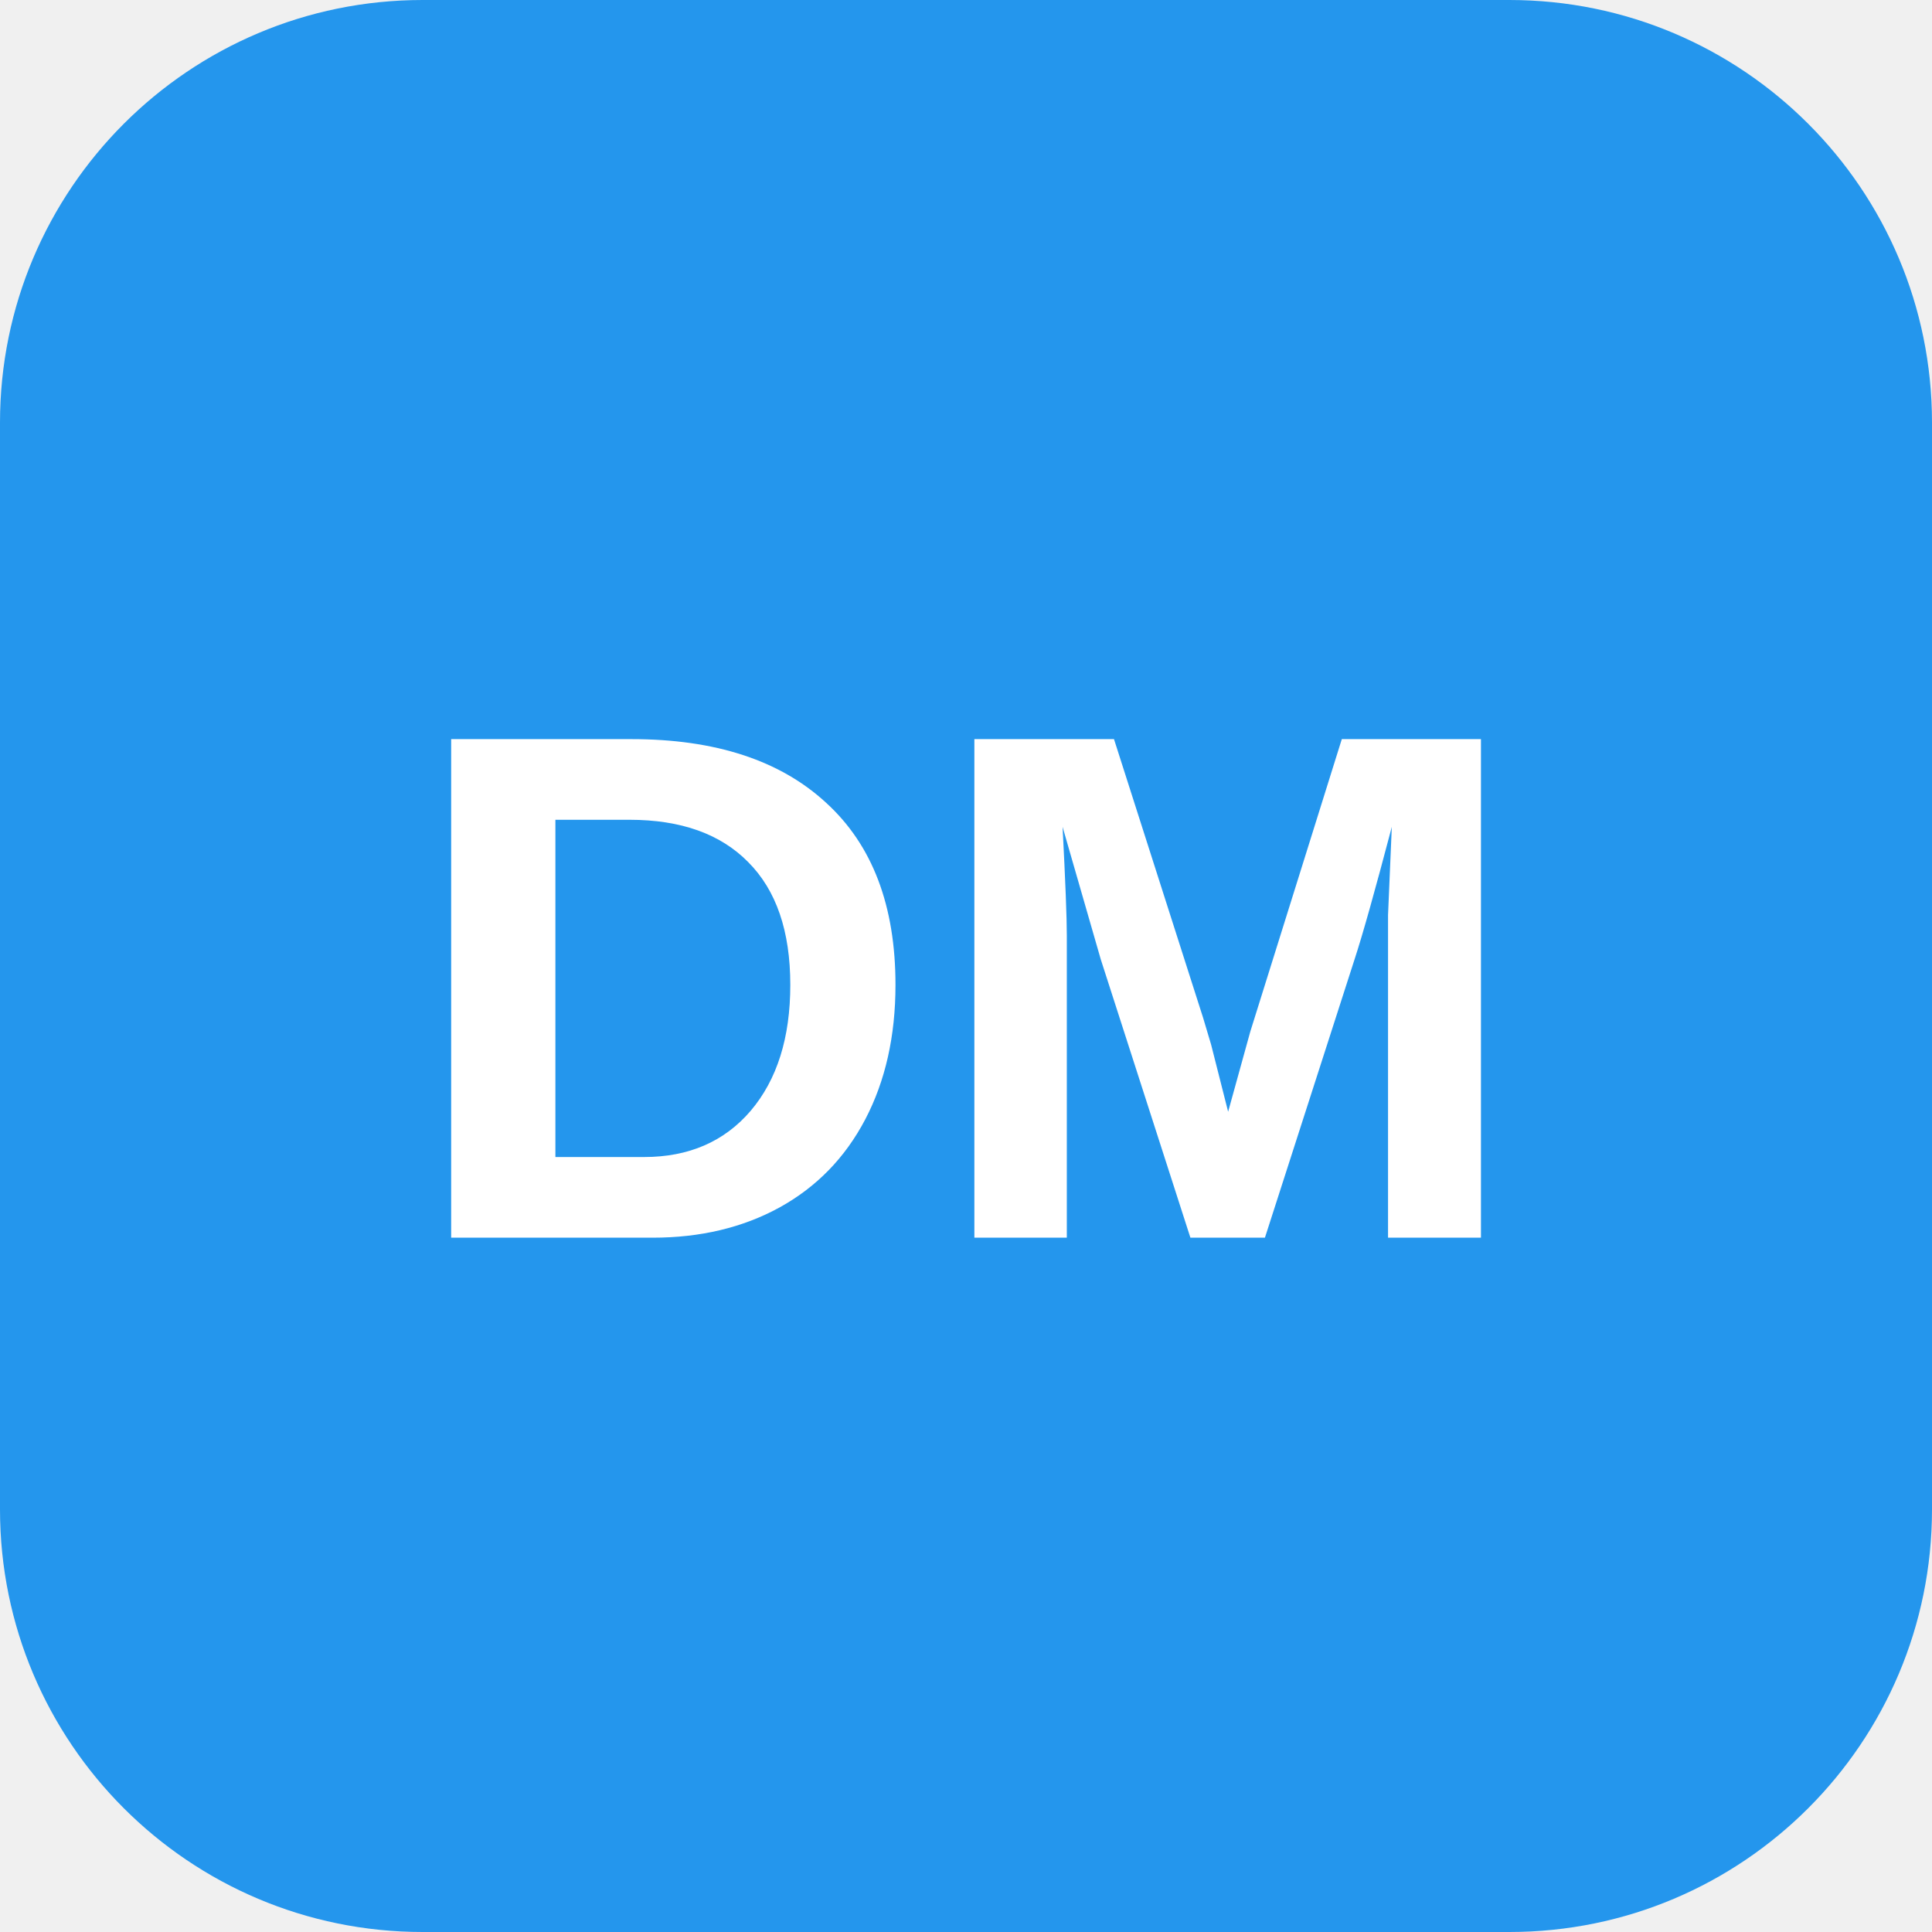
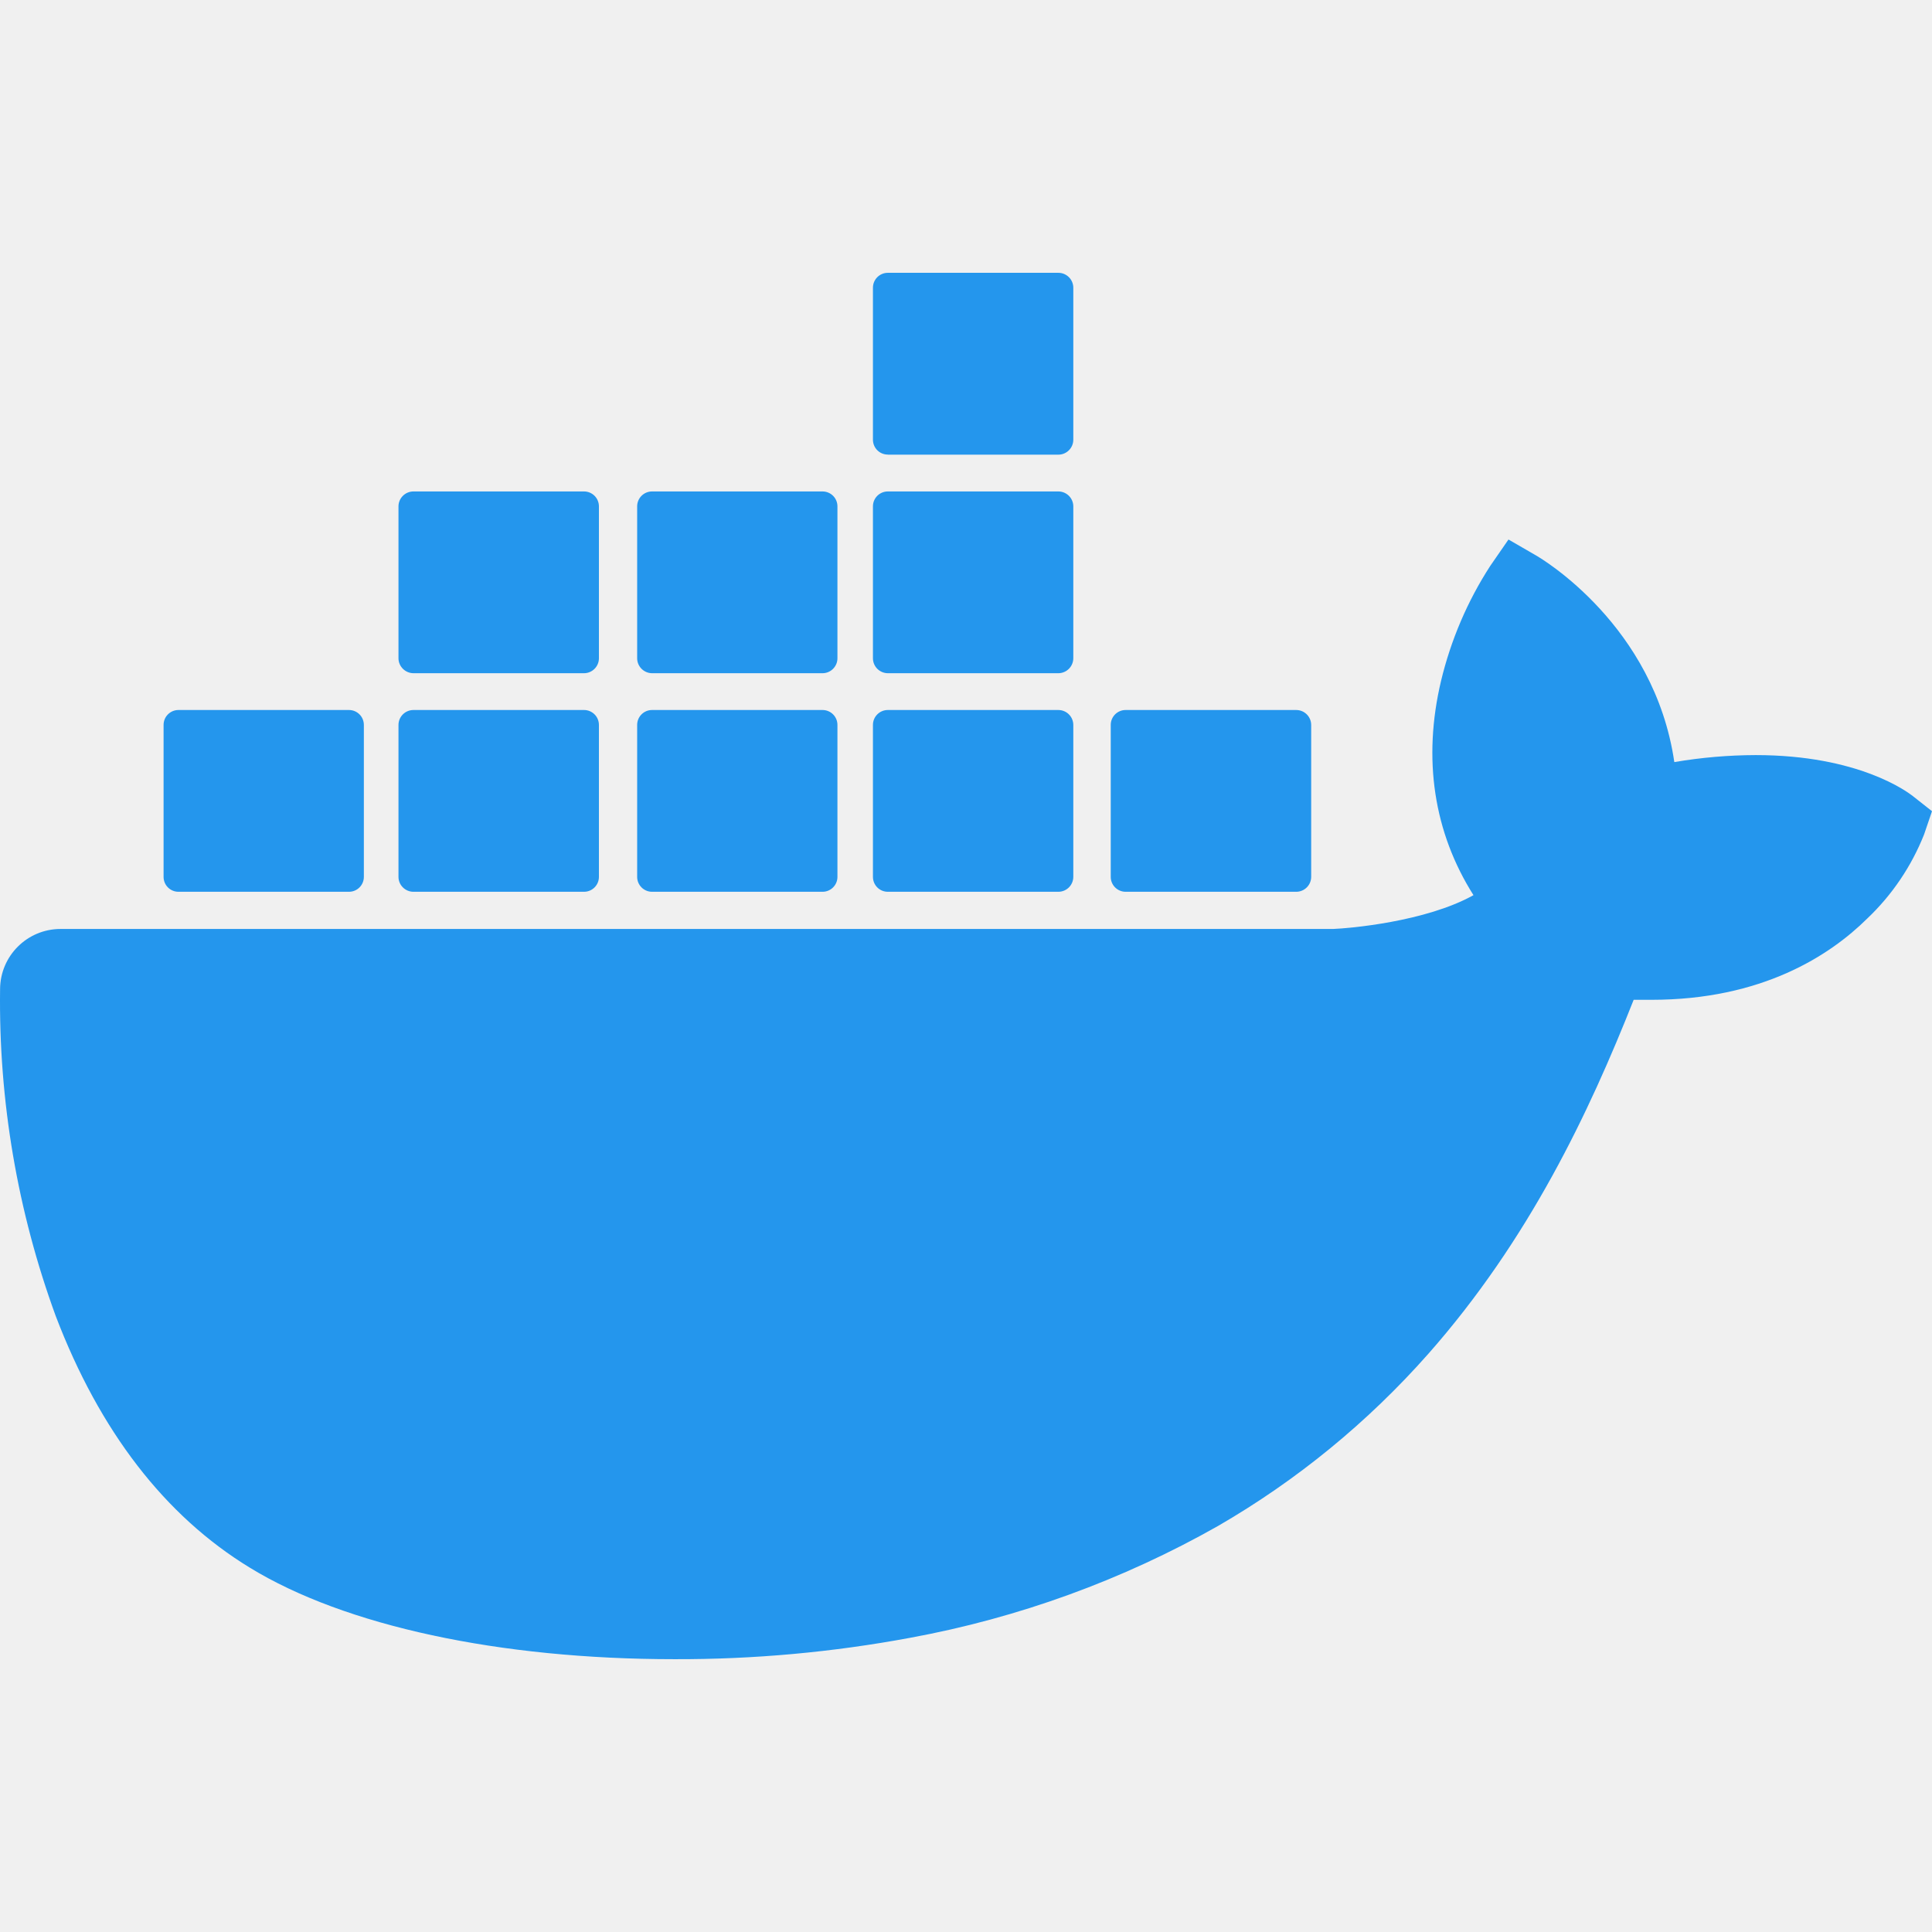
- <svg xmlns="http://www.w3.org/2000/svg" viewBox="0 0 64 64">
-   <rect width="64" height="64" rx="14" fill="#2496ED" />
-   <text x="32" y="41" font-family="Arial,Helvetica,sans-serif" font-size="24" font-weight="bold" fill="#ffffff" text-anchor="middle">DM</text>
+ <svg xmlns="http://www.w3.org/2000/svg" fill="#2496ED" role="img" viewBox="0 0 24 24">
+   <path d="M13.983 11.078h2.119a.186.186 0 00.186-.185V9.006a.186.186 0 00-.186-.186h-2.119a.185.185 0 00-.185.185v1.888c0 .102.083.185.185.185m-2.954-5.43h2.118a.186.186 0 00.186-.186V3.574a.186.186 0 00-.186-.185h-2.118a.185.185 0 00-.185.185v1.888c0 .102.082.185.185.185m0 2.716h2.118a.187.187 0 00.186-.186V6.29a.186.186 0 00-.186-.185h-2.118a.185.185 0 00-.185.185v1.887c0 .102.082.185.185.186m-2.93 0h2.12a.186.186 0 00.184-.186V6.29a.185.185 0 00-.185-.185H8.1a.185.185 0 00-.185.185v1.887c0 .102.083.185.185.186m-2.964 0h2.119a.186.186 0 00.185-.186V6.29a.185.185 0 00-.185-.185H5.136a.186.186 0 00-.186.185v1.887c0 .102.084.185.186.186m5.893 2.715h2.118a.186.186 0 00.186-.185V9.006a.186.186 0 00-.186-.186h-2.118a.185.185 0 00-.185.185v1.888c0 .102.082.185.185.185m-2.93 0h2.12a.185.185 0 00.184-.185V9.006a.185.185 0 00-.184-.186h-2.12a.185.185 0 00-.184.185v1.888c0 .102.083.185.185.185m-2.964 0h2.119a.185.185 0 00.185-.185V9.006a.185.185 0 00-.184-.186h-2.12a.186.186 0 00-.186.186v1.887c0 .102.084.185.186.185m-2.92 0h2.12a.185.185 0 00.184-.185V9.006a.185.185 0 00-.184-.186h-2.12a.185.185 0 00-.184.185v1.888c0 .102.082.185.185.185M23.763 9.89c-.065-.051-.672-.51-1.954-.51-.338.001-.676.03-1.01.087-.248-1.7-1.653-2.53-1.716-2.566l-.344-.199-.226.327c-.284.438-.49.922-.612 1.43-.23.97-.09 1.882.403 2.661-.595.332-1.55.413-1.744.42H.751a.751.751 0 00-.75.748 11.376 11.376 0 00.692 4.062c.545 1.428 1.355 2.48 2.41 3.124 1.18.723 3.1 1.137 5.275 1.137.983.003 1.963-.086 2.93-.266a12.248 12.248 0 003.823-1.389c.98-.567 1.86-1.288 2.61-2.136 1.252-1.418 1.998-2.997 2.553-4.4h.221c1.372 0 2.215-.549 2.68-1.009.309-.293.55-.65.707-1.046l.098-.288Z" />
</svg>
